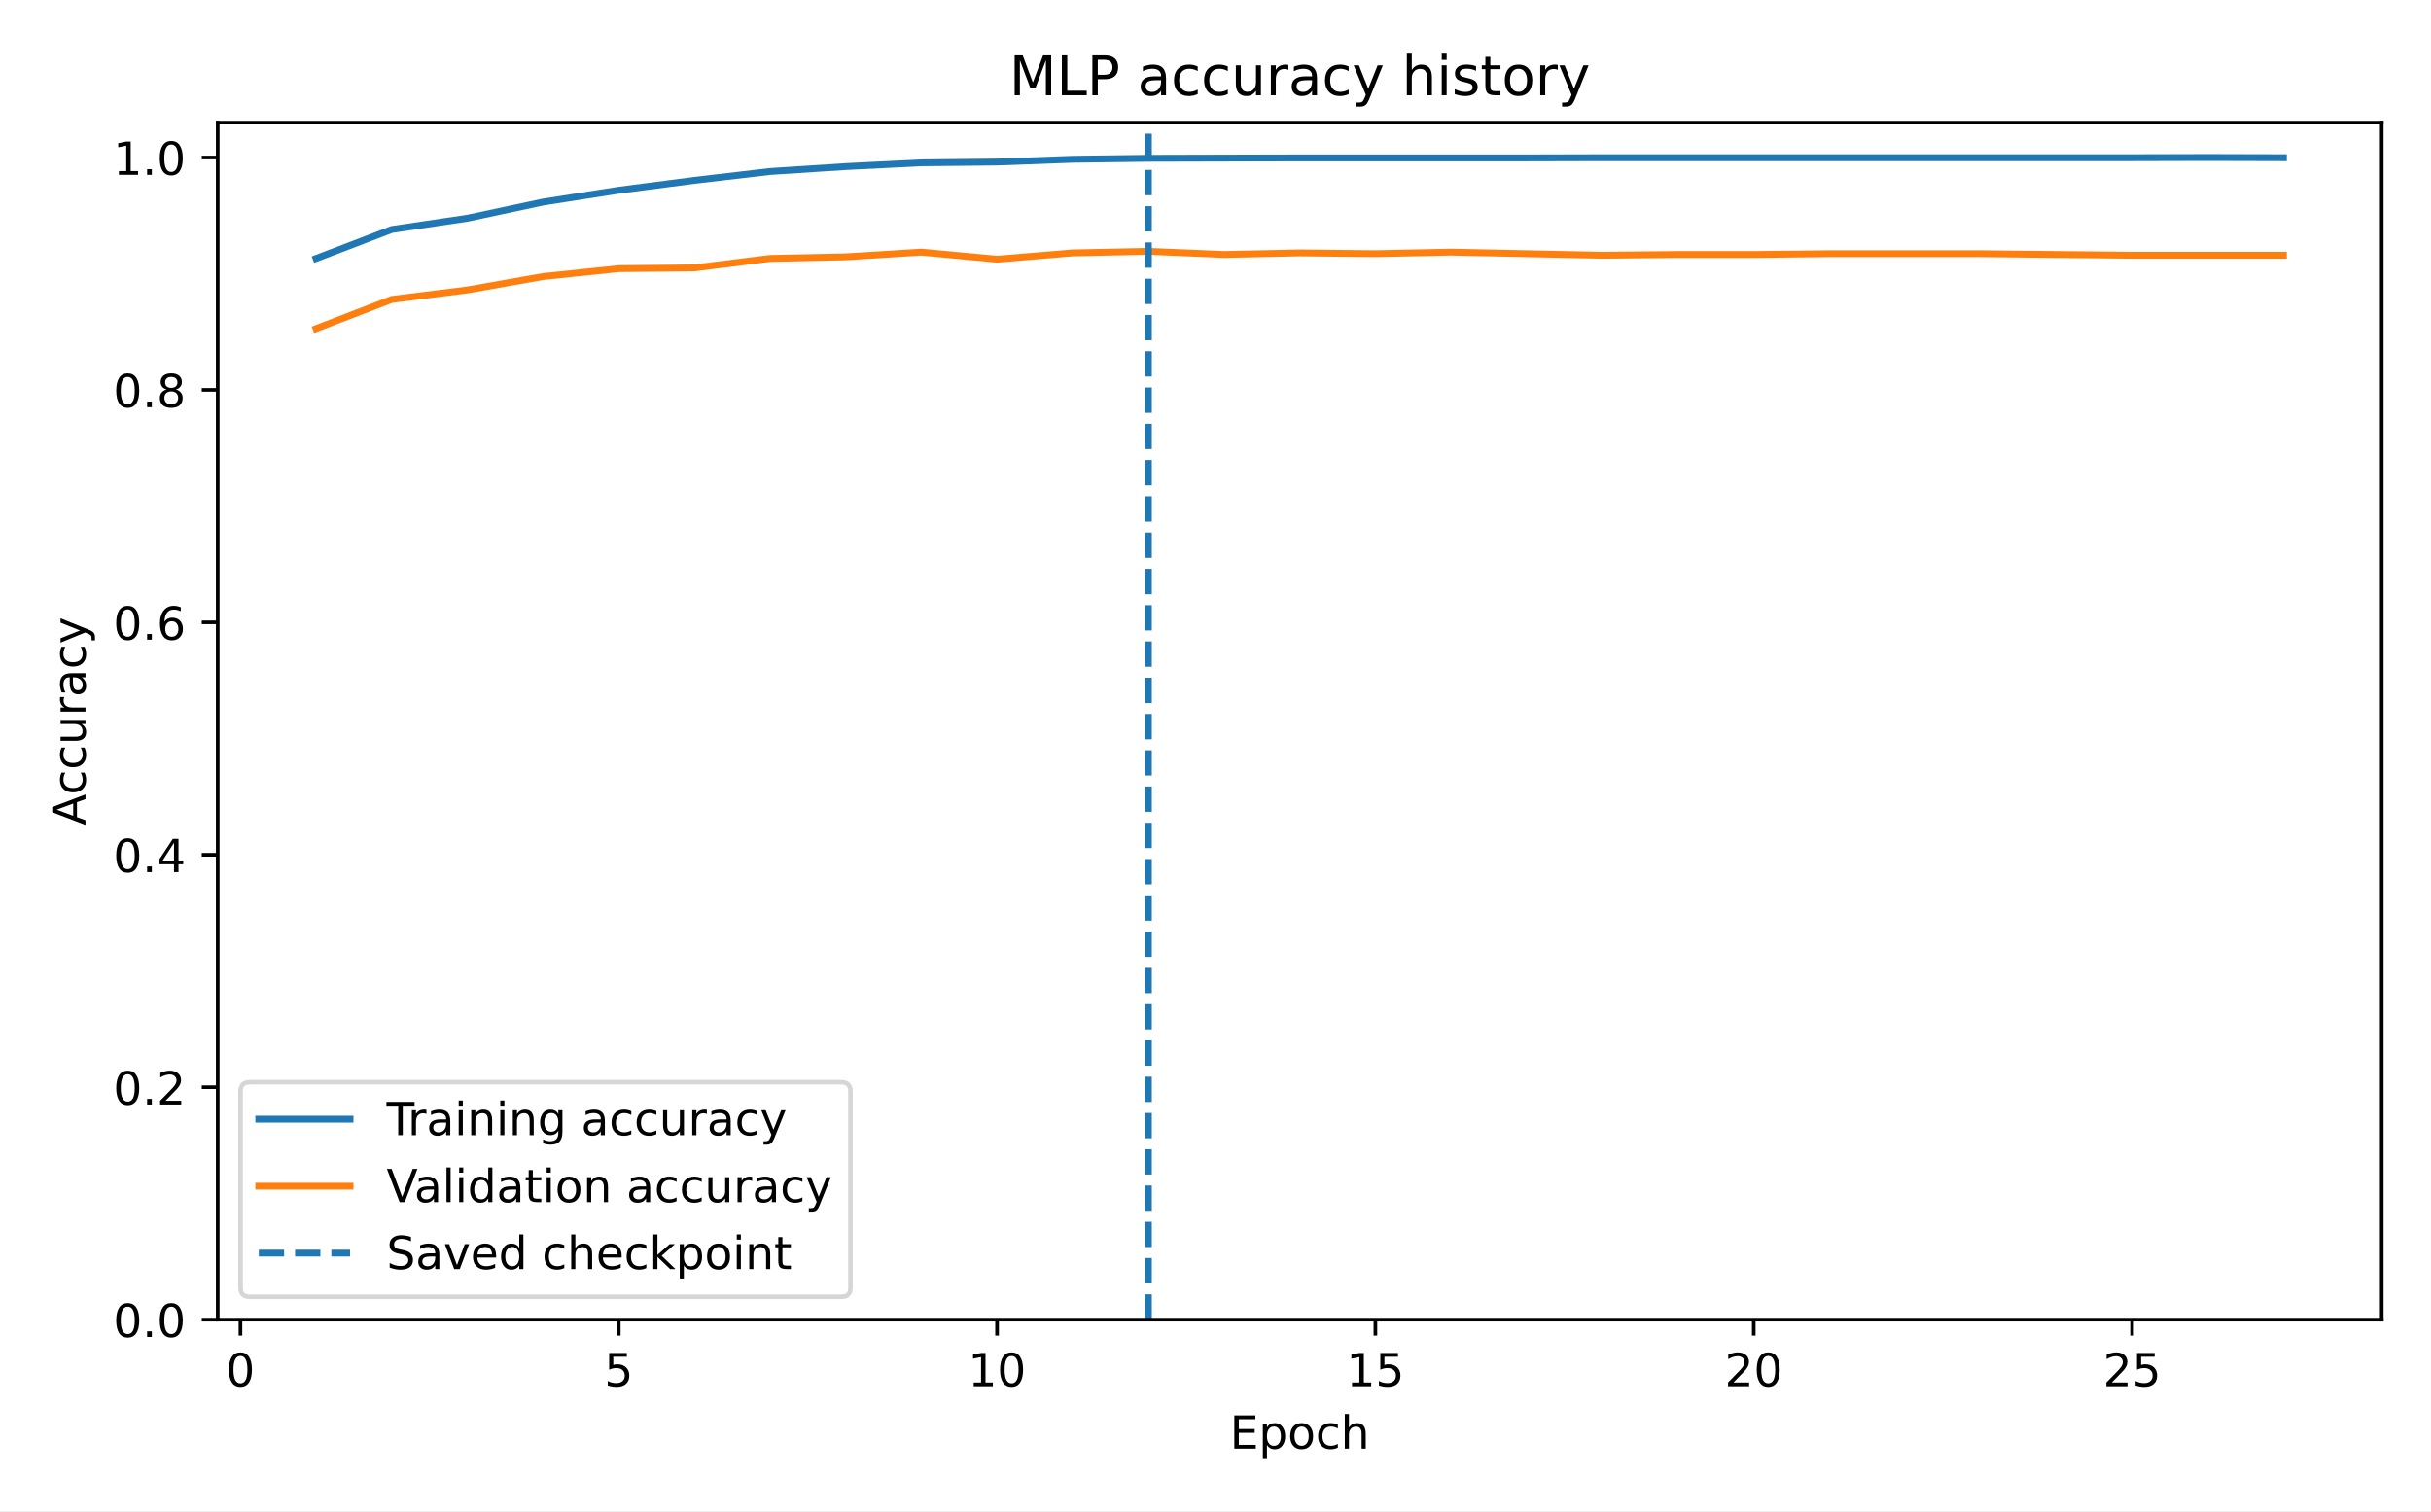
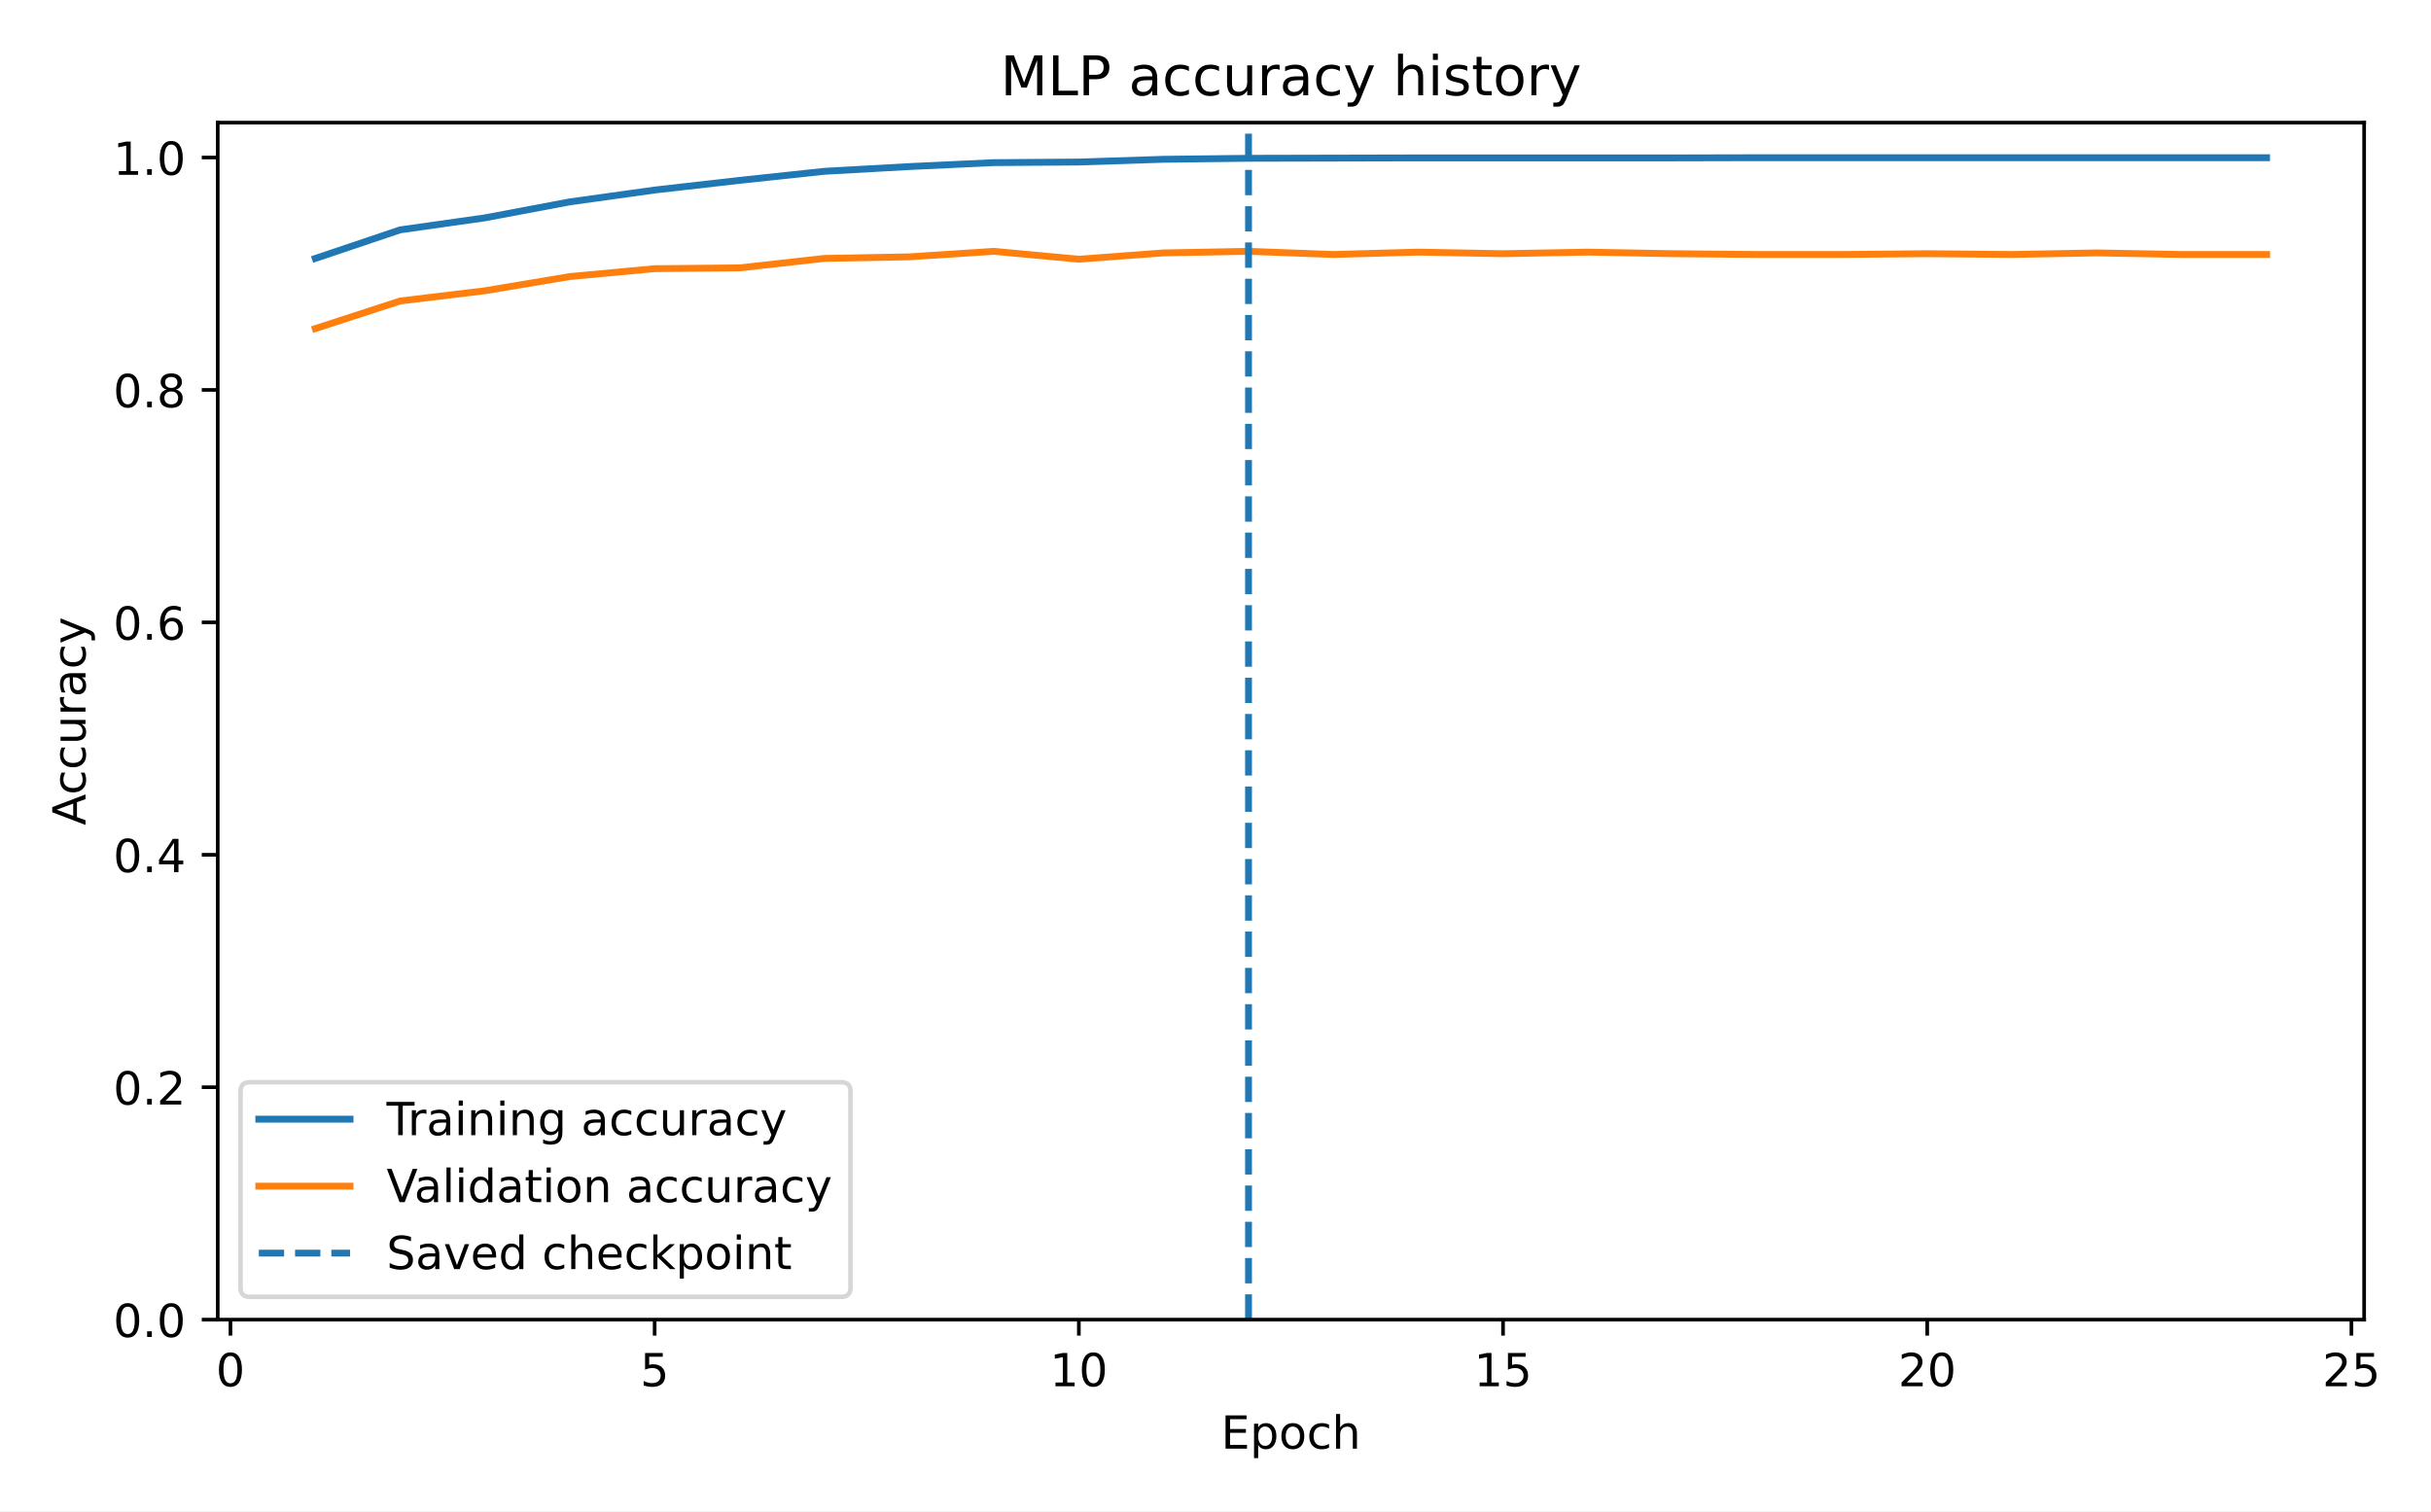
<svg xmlns="http://www.w3.org/2000/svg" xmlns:xlink="http://www.w3.org/1999/xlink" width="532.8pt" height="331.2pt" viewBox="0 0 532.8 331.2" version="1.1">
  <defs>
    <style type="text/css">*{stroke-linejoin: round; stroke-linecap: butt}</style>
  </defs>
  <g id="figure_1">
    <g id="patch_1">
      <path d="M 0 331.2  L 532.8 331.2  L 532.8 0  L 0 0  z " style="fill: #ffffff" />
    </g>
    <g id="axes_1">
      <g id="patch_2">
-         <path d="M 47.72 289.24  L 522 289.24  L 522 26.88  L 47.72 26.88  z " style="fill: #ffffff" />
+         <path d="M 47.72 289.24  L 518.148 289.24  L 518.148 26.88  L 47.72 26.88  z " style="fill: #ffffff" />
      </g>
      <g id="matplotlib.axis_1">
        <g id="xtick_1">
          <g id="line2d_1">
            <defs>
-               <path id="m06613308a3" d="M 0 0  L 0 3.5  " style="stroke: #000000; stroke-width: 0.8" />
-             </defs>
-             <g>
-               <use xlink:href="#m06613308a3" x="52.695" y="289.24" style="stroke: #000000; stroke-width: 0.8" />
+               <path id="m4c02706402" d="M 0 0  L 0 3.5  " style="stroke: #000000; stroke-width: 0.8" />
+             </defs>
+             <g>
+               <use xlink:href="#m4c02706402" x="50.509" y="289.24" style="stroke: #000000; stroke-width: 0.8" />
            </g>
          </g>
          <g id="text_1">
-             <g transform="translate(49.51371 303.8384) scale(0.1 -0.1)">
+             <g transform="translate(47.32785 303.8384) scale(0.1 -0.1)">
              <defs>
                <path id="DejaVuSans-30" d="M 2034 4250  Q 1547 4250 1301 3770  Q 1056 3291 1056 2328  Q 1056 1369 1301 889  Q 1547 409 2034 409  Q 2525 409 2770 889  Q 3016 1369 3016 2328  Q 3016 3291 2770 3770  Q 2525 4250 2034 4250  z M 2034 4750  Q 2819 4750 3233 4129  Q 3647 3509 3647 2328  Q 3647 1150 3233 529  Q 2819 -91 2034 -91  Q 1250 -91 836 529  Q 422 1150 422 2328  Q 422 3509 836 4129  Q 1250 4750 2034 4750  z " transform="scale(0.015625)" />
              </defs>
              <use xlink:href="#DejaVuSans-30" />
            </g>
          </g>
        </g>
        <g id="xtick_2">
          <g id="line2d_2">
            <g>
-               <use xlink:href="#m06613308a3" x="135.611" y="289.24" style="stroke: #000000; stroke-width: 0.8" />
+               <use xlink:href="#m4c02706402" x="143.479" y="289.24" style="stroke: #000000; stroke-width: 0.8" />
            </g>
          </g>
          <g id="text_2">
-             <g transform="translate(132.4298 303.8384) scale(0.1 -0.1)">
+             <g transform="translate(140.2978 303.8384) scale(0.1 -0.1)">
              <defs>
                <path id="DejaVuSans-35" d="M 691 4666  L 3169 4666  L 3169 4134  L 1269 4134  L 1269 2991  Q 1406 3038 1543 3061  Q 1681 3084 1819 3084  Q 2600 3084 3056 2656  Q 3513 2228 3513 1497  Q 3513 744 3044 326  Q 2575 -91 1722 -91  Q 1428 -91 1123 -41  Q 819 9 494 109  L 494 744  Q 775 591 1075 516  Q 1375 441 1709 441  Q 2250 441 2565 725  Q 2881 1009 2881 1497  Q 2881 1984 2565 2268  Q 2250 2553 1709 2553  Q 1456 2553 1204 2497  Q 953 2441 691 2322  L 691 4666  z " transform="scale(0.015625)" />
              </defs>
              <use xlink:href="#DejaVuSans-35" />
            </g>
          </g>
        </g>
        <g id="xtick_3">
          <g id="line2d_3">
            <g>
-               <use xlink:href="#m06613308a3" x="218.527" y="289.24" style="stroke: #000000; stroke-width: 0.8" />
+               <use xlink:href="#m4c02706402" x="236.449" y="289.24" style="stroke: #000000; stroke-width: 0.8" />
            </g>
          </g>
          <g id="text_3">
-             <g transform="translate(212.1646 303.8384) scale(0.1 -0.1)">
+             <g transform="translate(230.0866 303.8384) scale(0.1 -0.1)">
              <defs>
                <path id="DejaVuSans-31" d="M 794 531  L 1825 531  L 1825 4091  L 703 3866  L 703 4441  L 1819 4666  L 2450 4666  L 2450 531  L 3481 531  L 3481 0  L 794 0  L 794 531  z " transform="scale(0.015625)" />
              </defs>
              <use xlink:href="#DejaVuSans-31" />
              <use xlink:href="#DejaVuSans-30" transform="translate(63.62305 0)" />
            </g>
          </g>
        </g>
        <g id="xtick_4">
          <g id="line2d_4">
            <g>
-               <use xlink:href="#m06613308a3" x="301.443" y="289.24" style="stroke: #000000; stroke-width: 0.8" />
+               <use xlink:href="#m4c02706402" x="329.419" y="289.24" style="stroke: #000000; stroke-width: 0.8" />
            </g>
          </g>
          <g id="text_4">
-             <g transform="translate(295.0807 303.8384) scale(0.1 -0.1)">
+             <g transform="translate(323.0566 303.8384) scale(0.1 -0.1)">
              <use xlink:href="#DejaVuSans-31" />
              <use xlink:href="#DejaVuSans-35" transform="translate(63.62305 0)" />
            </g>
          </g>
        </g>
        <g id="xtick_5">
          <g id="line2d_5">
            <g>
-               <use xlink:href="#m06613308a3" x="384.359" y="289.24" style="stroke: #000000; stroke-width: 0.8" />
+               <use xlink:href="#m4c02706402" x="422.389" y="289.24" style="stroke: #000000; stroke-width: 0.8" />
            </g>
          </g>
          <g id="text_5">
-             <g transform="translate(377.9968 303.8384) scale(0.1 -0.1)">
+             <g transform="translate(416.0266 303.8384) scale(0.1 -0.1)">
              <defs>
                <path id="DejaVuSans-32" d="M 1228 531  L 3431 531  L 3431 0  L 469 0  L 469 531  Q 828 903 1448 1529  Q 2069 2156 2228 2338  Q 2531 2678 2651 2914  Q 2772 3150 2772 3378  Q 2772 3750 2511 3984  Q 2250 4219 1831 4219  Q 1534 4219 1204 4116  Q 875 4013 500 3803  L 500 4441  Q 881 4594 1212 4672  Q 1544 4750 1819 4750  Q 2544 4750 2975 4387  Q 3406 4025 3406 3419  Q 3406 3131 3298 2873  Q 3191 2616 2906 2266  Q 2828 2175 2409 1742  Q 1991 1309 1228 531  z " transform="scale(0.015625)" />
              </defs>
              <use xlink:href="#DejaVuSans-32" />
              <use xlink:href="#DejaVuSans-30" transform="translate(63.62305 0)" />
            </g>
          </g>
        </g>
        <g id="xtick_6">
          <g id="line2d_6">
            <g>
-               <use xlink:href="#m06613308a3" x="467.275" y="289.24" style="stroke: #000000; stroke-width: 0.8" />
+               <use xlink:href="#m4c02706402" x="515.359" y="289.24" style="stroke: #000000; stroke-width: 0.8" />
            </g>
          </g>
          <g id="text_6">
-             <g transform="translate(460.9129 303.8384) scale(0.1 -0.1)">
+             <g transform="translate(508.9965 303.8384) scale(0.1 -0.1)">
              <use xlink:href="#DejaVuSans-32" />
              <use xlink:href="#DejaVuSans-35" transform="translate(63.62305 0)" />
            </g>
          </g>
        </g>
        <g id="text_7">
-           <g transform="translate(269.5491 317.5166) scale(0.1 -0.1)">
+           <g transform="translate(267.6231 317.5166) scale(0.1 -0.1)">
            <defs>
              <path id="DejaVuSans-45" d="M 628 4666  L 3578 4666  L 3578 4134  L 1259 4134  L 1259 2753  L 3481 2753  L 3481 2222  L 1259 2222  L 1259 531  L 3634 531  L 3634 0  L 628 0  L 628 4666  z " transform="scale(0.015625)" />
              <path id="DejaVuSans-70" d="M 1159 525  L 1159 -1331  L 581 -1331  L 581 3500  L 1159 3500  L 1159 2969  Q 1341 3281 1617 3432  Q 1894 3584 2278 3584  Q 2916 3584 3314 3078  Q 3713 2572 3713 1747  Q 3713 922 3314 415  Q 2916 -91 2278 -91  Q 1894 -91 1617 61  Q 1341 213 1159 525  z M 3116 1747  Q 3116 2381 2855 2742  Q 2594 3103 2138 3103  Q 1681 3103 1420 2742  Q 1159 2381 1159 1747  Q 1159 1113 1420 752  Q 1681 391 2138 391  Q 2594 391 2855 752  Q 3116 1113 3116 1747  z " transform="scale(0.015625)" />
              <path id="DejaVuSans-6f" d="M 1959 3097  Q 1497 3097 1228 2736  Q 959 2375 959 1747  Q 959 1119 1226 758  Q 1494 397 1959 397  Q 2419 397 2687 759  Q 2956 1122 2956 1747  Q 2956 2369 2687 2733  Q 2419 3097 1959 3097  z M 1959 3584  Q 2709 3584 3137 3096  Q 3566 2609 3566 1747  Q 3566 888 3137 398  Q 2709 -91 1959 -91  Q 1206 -91 779 398  Q 353 888 353 1747  Q 353 2609 779 3096  Q 1206 3584 1959 3584  z " transform="scale(0.015625)" />
              <path id="DejaVuSans-63" d="M 3122 3366  L 3122 2828  Q 2878 2963 2633 3030  Q 2388 3097 2138 3097  Q 1578 3097 1268 2742  Q 959 2388 959 1747  Q 959 1106 1268 751  Q 1578 397 2138 397  Q 2388 397 2633 464  Q 2878 531 3122 666  L 3122 134  Q 2881 22 2623 -34  Q 2366 -91 2075 -91  Q 1284 -91 818 406  Q 353 903 353 1747  Q 353 2603 823 3093  Q 1294 3584 2113 3584  Q 2378 3584 2631 3529  Q 2884 3475 3122 3366  z " transform="scale(0.015625)" />
              <path id="DejaVuSans-68" d="M 3513 2113  L 3513 0  L 2938 0  L 2938 2094  Q 2938 2591 2744 2837  Q 2550 3084 2163 3084  Q 1697 3084 1428 2787  Q 1159 2491 1159 1978  L 1159 0  L 581 0  L 581 4863  L 1159 4863  L 1159 2956  Q 1366 3272 1645 3428  Q 1925 3584 2291 3584  Q 2894 3584 3203 3211  Q 3513 2838 3513 2113  z " transform="scale(0.015625)" />
            </defs>
            <use xlink:href="#DejaVuSans-45" />
            <use xlink:href="#DejaVuSans-70" transform="translate(63.18359 0)" />
            <use xlink:href="#DejaVuSans-6f" transform="translate(126.6602 0)" />
            <use xlink:href="#DejaVuSans-63" transform="translate(187.8418 0)" />
            <use xlink:href="#DejaVuSans-68" transform="translate(242.8223 0)" />
          </g>
        </g>
      </g>
      <g id="matplotlib.axis_2">
        <g id="ytick_1">
          <g id="line2d_7">
            <defs>
-               <path id="m815b1d840f" d="M 0 0  L -3.5 0  " style="stroke: #000000; stroke-width: 0.8" />
-             </defs>
-             <g>
-               <use xlink:href="#m815b1d840f" x="47.72" y="289.24" style="stroke: #000000; stroke-width: 0.8" />
+               <path id="m595e52f62a" d="M 0 0  L -3.5 0  " style="stroke: #000000; stroke-width: 0.8" />
+             </defs>
+             <g>
+               <use xlink:href="#m595e52f62a" x="47.72" y="289.24" style="stroke: #000000; stroke-width: 0.8" />
            </g>
          </g>
          <g id="text_8">
            <g transform="translate(24.81687 293.0392) scale(0.1 -0.1)">
              <defs>
                <path id="DejaVuSans-2e" d="M 684 794  L 1344 794  L 1344 0  L 684 0  L 684 794  z " transform="scale(0.015625)" />
              </defs>
              <use xlink:href="#DejaVuSans-30" />
              <use xlink:href="#DejaVuSans-2e" transform="translate(63.62305 0)" />
              <use xlink:href="#DejaVuSans-30" transform="translate(95.41016 0)" />
            </g>
          </g>
        </g>
        <g id="ytick_2">
          <g id="line2d_8">
            <g>
-               <use xlink:href="#m815b1d840f" x="47.72" y="238.296" style="stroke: #000000; stroke-width: 0.8" />
+               <use xlink:href="#m595e52f62a" x="47.72" y="238.296" style="stroke: #000000; stroke-width: 0.8" />
            </g>
          </g>
          <g id="text_9">
            <g transform="translate(24.81687 242.0955) scale(0.1 -0.1)">
              <use xlink:href="#DejaVuSans-30" />
              <use xlink:href="#DejaVuSans-2e" transform="translate(63.62305 0)" />
              <use xlink:href="#DejaVuSans-32" transform="translate(95.41016 0)" />
            </g>
          </g>
        </g>
        <g id="ytick_3">
          <g id="line2d_9">
            <g>
-               <use xlink:href="#m815b1d840f" x="47.72" y="187.353" style="stroke: #000000; stroke-width: 0.8" />
+               <use xlink:href="#m595e52f62a" x="47.72" y="187.353" style="stroke: #000000; stroke-width: 0.8" />
            </g>
          </g>
          <g id="text_10">
            <g transform="translate(24.81687 191.1518) scale(0.1 -0.1)">
              <defs>
                <path id="DejaVuSans-34" d="M 2419 4116  L 825 1625  L 2419 1625  L 2419 4116  z M 2253 4666  L 3047 4666  L 3047 1625  L 3713 1625  L 3713 1100  L 3047 1100  L 3047 0  L 2419 0  L 2419 1100  L 313 1100  L 313 1709  L 2253 4666  z " transform="scale(0.015625)" />
              </defs>
              <use xlink:href="#DejaVuSans-30" />
              <use xlink:href="#DejaVuSans-2e" transform="translate(63.62305 0)" />
              <use xlink:href="#DejaVuSans-34" transform="translate(95.41016 0)" />
            </g>
          </g>
        </g>
        <g id="ytick_4">
          <g id="line2d_10">
            <g>
-               <use xlink:href="#m815b1d840f" x="47.72" y="136.409" style="stroke: #000000; stroke-width: 0.8" />
+               <use xlink:href="#m595e52f62a" x="47.72" y="136.409" style="stroke: #000000; stroke-width: 0.8" />
            </g>
          </g>
          <g id="text_11">
            <g transform="translate(24.81687 140.2082) scale(0.1 -0.1)">
              <defs>
                <path id="DejaVuSans-36" d="M 2113 2584  Q 1688 2584 1439 2293  Q 1191 2003 1191 1497  Q 1191 994 1439 701  Q 1688 409 2113 409  Q 2538 409 2786 701  Q 3034 994 3034 1497  Q 3034 2003 2786 2293  Q 2538 2584 2113 2584  z M 3366 4563  L 3366 3988  Q 3128 4100 2886 4159  Q 2644 4219 2406 4219  Q 1781 4219 1451 3797  Q 1122 3375 1075 2522  Q 1259 2794 1537 2939  Q 1816 3084 2150 3084  Q 2853 3084 3261 2657  Q 3669 2231 3669 1497  Q 3669 778 3244 343  Q 2819 -91 2113 -91  Q 1303 -91 875 529  Q 447 1150 447 2328  Q 447 3434 972 4092  Q 1497 4750 2381 4750  Q 2619 4750 2861 4703  Q 3103 4656 3366 4563  z " transform="scale(0.015625)" />
              </defs>
              <use xlink:href="#DejaVuSans-30" />
              <use xlink:href="#DejaVuSans-2e" transform="translate(63.62305 0)" />
              <use xlink:href="#DejaVuSans-36" transform="translate(95.41016 0)" />
            </g>
          </g>
        </g>
        <g id="ytick_5">
          <g id="line2d_11">
            <g>
-               <use xlink:href="#m815b1d840f" x="47.72" y="85.465" style="stroke: #000000; stroke-width: 0.8" />
+               <use xlink:href="#m595e52f62a" x="47.72" y="85.465" style="stroke: #000000; stroke-width: 0.8" />
            </g>
          </g>
          <g id="text_12">
            <g transform="translate(24.81687 89.26446) scale(0.1 -0.1)">
              <defs>
                <path id="DejaVuSans-38" d="M 2034 2216  Q 1584 2216 1326 1975  Q 1069 1734 1069 1313  Q 1069 891 1326 650  Q 1584 409 2034 409  Q 2484 409 2743 651  Q 3003 894 3003 1313  Q 3003 1734 2745 1975  Q 2488 2216 2034 2216  z M 1403 2484  Q 997 2584 770 2862  Q 544 3141 544 3541  Q 544 4100 942 4425  Q 1341 4750 2034 4750  Q 2731 4750 3128 4425  Q 3525 4100 3525 3541  Q 3525 3141 3298 2862  Q 3072 2584 2669 2484  Q 3125 2378 3379 2068  Q 3634 1759 3634 1313  Q 3634 634 3220 271  Q 2806 -91 2034 -91  Q 1263 -91 848 271  Q 434 634 434 1313  Q 434 1759 690 2068  Q 947 2378 1403 2484  z M 1172 3481  Q 1172 3119 1398 2916  Q 1625 2713 2034 2713  Q 2441 2713 2670 2916  Q 2900 3119 2900 3481  Q 2900 3844 2670 4047  Q 2441 4250 2034 4250  Q 1625 4250 1398 4047  Q 1172 3844 1172 3481  z " transform="scale(0.015625)" />
              </defs>
              <use xlink:href="#DejaVuSans-30" />
              <use xlink:href="#DejaVuSans-2e" transform="translate(63.62305 0)" />
              <use xlink:href="#DejaVuSans-38" transform="translate(95.41016 0)" />
            </g>
          </g>
        </g>
        <g id="ytick_6">
          <g id="line2d_12">
            <g>
-               <use xlink:href="#m815b1d840f" x="47.72" y="34.522" style="stroke: #000000; stroke-width: 0.8" />
+               <use xlink:href="#m595e52f62a" x="47.72" y="34.522" style="stroke: #000000; stroke-width: 0.8" />
            </g>
          </g>
          <g id="text_13">
            <g transform="translate(24.81687 38.32077) scale(0.1 -0.1)">
              <use xlink:href="#DejaVuSans-31" />
              <use xlink:href="#DejaVuSans-2e" transform="translate(63.62305 0)" />
              <use xlink:href="#DejaVuSans-30" transform="translate(95.41016 0)" />
            </g>
          </g>
        </g>
        <g id="text_14">
          <g transform="translate(18.73719 180.8881) rotate(-90) scale(0.1 -0.1)">
            <defs>
              <path id="DejaVuSans-41" d="M 2188 4044  L 1331 1722  L 3047 1722  L 2188 4044  z M 1831 4666  L 2547 4666  L 4325 0  L 3669 0  L 3244 1197  L 1141 1197  L 716 0  L 50 0  L 1831 4666  z " transform="scale(0.015625)" />
              <path id="DejaVuSans-75" d="M 544 1381  L 544 3500  L 1119 3500  L 1119 1403  Q 1119 906 1312 657  Q 1506 409 1894 409  Q 2359 409 2629 706  Q 2900 1003 2900 1516  L 2900 3500  L 3475 3500  L 3475 0  L 2900 0  L 2900 538  Q 2691 219 2414 64  Q 2138 -91 1772 -91  Q 1169 -91 856 284  Q 544 659 544 1381  z M 1991 3584  L 1991 3584  z " transform="scale(0.015625)" />
              <path id="DejaVuSans-72" d="M 2631 2963  Q 2534 3019 2420 3045  Q 2306 3072 2169 3072  Q 1681 3072 1420 2755  Q 1159 2438 1159 1844  L 1159 0  L 581 0  L 581 3500  L 1159 3500  L 1159 2956  Q 1341 3275 1631 3429  Q 1922 3584 2338 3584  Q 2397 3584 2469 3576  Q 2541 3569 2628 3553  L 2631 2963  z " transform="scale(0.015625)" />
              <path id="DejaVuSans-61" d="M 2194 1759  Q 1497 1759 1228 1600  Q 959 1441 959 1056  Q 959 750 1161 570  Q 1363 391 1709 391  Q 2188 391 2477 730  Q 2766 1069 2766 1631  L 2766 1759  L 2194 1759  z M 3341 1997  L 3341 0  L 2766 0  L 2766 531  Q 2569 213 2275 61  Q 1981 -91 1556 -91  Q 1019 -91 701 211  Q 384 513 384 1019  Q 384 1609 779 1909  Q 1175 2209 1959 2209  L 2766 2209  L 2766 2266  Q 2766 2663 2505 2880  Q 2244 3097 1772 3097  Q 1472 3097 1187 3025  Q 903 2953 641 2809  L 641 3341  Q 956 3463 1253 3523  Q 1550 3584 1831 3584  Q 2591 3584 2966 3190  Q 3341 2797 3341 1997  z " transform="scale(0.015625)" />
              <path id="DejaVuSans-79" d="M 2059 -325  Q 1816 -950 1584 -1140  Q 1353 -1331 966 -1331  L 506 -1331  L 506 -850  L 844 -850  Q 1081 -850 1212 -737  Q 1344 -625 1503 -206  L 1606 56  L 191 3500  L 800 3500  L 1894 763  L 2988 3500  L 3597 3500  L 2059 -325  z " transform="scale(0.015625)" />
            </defs>
            <use xlink:href="#DejaVuSans-41" />
            <use xlink:href="#DejaVuSans-63" transform="translate(66.6582 0)" />
            <use xlink:href="#DejaVuSans-63" transform="translate(121.6387 0)" />
            <use xlink:href="#DejaVuSans-75" transform="translate(176.6191 0)" />
            <use xlink:href="#DejaVuSans-72" transform="translate(239.998 0)" />
            <use xlink:href="#DejaVuSans-61" transform="translate(281.1113 0)" />
            <use xlink:href="#DejaVuSans-63" transform="translate(342.3906 0)" />
            <use xlink:href="#DejaVuSans-79" transform="translate(397.3711 0)" />
          </g>
        </g>
      </g>
      <g id="line2d_13">
-         <path d="M 69.278 56.648  L 85.861 50.296  L 102.445 47.832  L 119.028 44.288  L 135.611 41.696  L 152.194 39.535  L 168.777 37.59  L 185.361 36.51  L 201.944 35.688  L 218.527 35.516  L 235.11 34.911  L 251.694 34.694  L 268.277 34.651  L 284.86 34.608  L 301.443 34.608  L 318.026 34.608  L 334.61 34.608  L 351.193 34.565  L 367.776 34.565  L 384.359 34.565  L 400.943 34.565  L 417.526 34.565  L 434.109 34.565  L 450.692 34.565  L 467.275 34.565  L 483.859 34.522  L 500.442 34.565  " clip-path="url(#p202b1e52f2)" style="fill: none; stroke: #1f77b4; stroke-width: 1.5; stroke-linecap: square" />
+         <path d="M 69.103 56.648  L 87.697 50.382  L 106.291 47.746  L 124.885 44.245  L 143.479 41.652  L 162.073 39.535  L 180.667 37.547  L 199.261 36.51  L 217.855 35.645  L 236.449 35.516  L 255.043 34.911  L 273.637 34.694  L 292.231 34.651  L 310.825 34.608  L 329.419 34.608  L 348.013 34.608  L 366.607 34.608  L 385.201 34.565  L 403.795 34.565  L 422.389 34.565  L 440.983 34.565  L 459.577 34.565  L 478.171 34.565  L 496.765 34.565  " clip-path="url(#pe2b0d217a4)" style="fill: none; stroke: #1f77b4; stroke-width: 1.5; stroke-linecap: square" />
      </g>
      <g id="line2d_14">
-         <path d="M 69.278 72.021  L 85.861 65.627  L 102.445 63.553  L 119.028 60.616  L 135.611 58.887  L 152.194 58.715  L 168.777 56.641  L 185.361 56.295  L 201.944 55.258  L 218.527 56.814  L 235.11 55.431  L 251.694 55.086  L 268.277 55.777  L 284.86 55.431  L 301.443 55.604  L 318.026 55.258  L 334.61 55.604  L 351.193 55.95  L 367.776 55.777  L 384.359 55.777  L 400.943 55.604  L 417.526 55.604  L 434.109 55.604  L 450.692 55.777  L 467.275 55.95  L 483.859 55.95  L 500.442 55.95  " clip-path="url(#p202b1e52f2)" style="fill: none; stroke: #ff7f0e; stroke-width: 1.5; stroke-linecap: square" />
+         <path d="M 69.103 72.021  L 87.697 65.973  L 106.291 63.726  L 124.885 60.616  L 143.479 58.887  L 162.073 58.715  L 180.667 56.641  L 199.261 56.295  L 217.855 55.086  L 236.449 56.814  L 255.043 55.431  L 273.637 55.086  L 292.231 55.777  L 310.825 55.258  L 329.419 55.604  L 348.013 55.258  L 366.607 55.604  L 385.201 55.777  L 403.795 55.777  L 422.389 55.604  L 440.983 55.777  L 459.577 55.431  L 478.171 55.777  L 496.765 55.777  " clip-path="url(#pe2b0d217a4)" style="fill: none; stroke: #ff7f0e; stroke-width: 1.5; stroke-linecap: square" />
      </g>
      <g id="line2d_15">
-         <path d="M 251.694 289.24  L 251.694 26.88  " clip-path="url(#p202b1e52f2)" style="fill: none; stroke-dasharray: 5.55,2.4; stroke-dashoffset: 0; stroke: #1f77b4; stroke-width: 1.5" />
+         <path d="M 273.637 289.24  L 273.637 26.88  " clip-path="url(#pe2b0d217a4)" style="fill: none; stroke-dasharray: 5.55,2.4; stroke-dashoffset: 0; stroke: #1f77b4; stroke-width: 1.5" />
      </g>
      <g id="patch_3">
        <path d="M 47.72 289.24  L 47.72 26.88  " style="fill: none; stroke: #000000; stroke-width: 0.8; stroke-linejoin: miter; stroke-linecap: square" />
      </g>
      <g id="patch_4">
-         <path d="M 522 289.24  L 522 26.88  " style="fill: none; stroke: #000000; stroke-width: 0.8; stroke-linejoin: miter; stroke-linecap: square" />
+         <path d="M 518.148 289.24  L 518.148 26.88  " style="fill: none; stroke: #000000; stroke-width: 0.8; stroke-linejoin: miter; stroke-linecap: square" />
      </g>
      <g id="patch_5">
-         <path d="M 47.72 289.24  L 522 289.24  " style="fill: none; stroke: #000000; stroke-width: 0.8; stroke-linejoin: miter; stroke-linecap: square" />
+         <path d="M 47.72 289.24  L 518.148 289.24  " style="fill: none; stroke: #000000; stroke-width: 0.8; stroke-linejoin: miter; stroke-linecap: square" />
      </g>
      <g id="patch_6">
-         <path d="M 47.72 26.88  L 522 26.88  " style="fill: none; stroke: #000000; stroke-width: 0.8; stroke-linejoin: miter; stroke-linecap: square" />
+         <path d="M 47.72 26.88  L 518.148 26.88  " style="fill: none; stroke: #000000; stroke-width: 0.8; stroke-linejoin: miter; stroke-linecap: square" />
      </g>
      <g id="text_15">
-         <g transform="translate(221.2009 20.88) scale(0.12 -0.12)">
+         <g transform="translate(219.275 20.88) scale(0.12 -0.12)">
          <defs>
            <path id="DejaVuSans-4d" d="M 628 4666  L 1569 4666  L 2759 1491  L 3956 4666  L 4897 4666  L 4897 0  L 4281 0  L 4281 4097  L 3078 897  L 2444 897  L 1241 4097  L 1241 0  L 628 0  L 628 4666  z " transform="scale(0.015625)" />
            <path id="DejaVuSans-4c" d="M 628 4666  L 1259 4666  L 1259 531  L 3531 531  L 3531 0  L 628 0  L 628 4666  z " transform="scale(0.015625)" />
            <path id="DejaVuSans-50" d="M 1259 4147  L 1259 2394  L 2053 2394  Q 2494 2394 2734 2622  Q 2975 2850 2975 3272  Q 2975 3691 2734 3919  Q 2494 4147 2053 4147  L 1259 4147  z M 628 4666  L 2053 4666  Q 2838 4666 3239 4311  Q 3641 3956 3641 3272  Q 3641 2581 3239 2228  Q 2838 1875 2053 1875  L 1259 1875  L 1259 0  L 628 0  L 628 4666  z " transform="scale(0.015625)" />
            <path id="DejaVuSans-20" transform="scale(0.015625)" />
            <path id="DejaVuSans-69" d="M 603 3500  L 1178 3500  L 1178 0  L 603 0  L 603 3500  z M 603 4863  L 1178 4863  L 1178 4134  L 603 4134  L 603 4863  z " transform="scale(0.015625)" />
            <path id="DejaVuSans-73" d="M 2834 3397  L 2834 2853  Q 2591 2978 2328 3040  Q 2066 3103 1784 3103  Q 1356 3103 1142 2972  Q 928 2841 928 2578  Q 928 2378 1081 2264  Q 1234 2150 1697 2047  L 1894 2003  Q 2506 1872 2764 1633  Q 3022 1394 3022 966  Q 3022 478 2636 193  Q 2250 -91 1575 -91  Q 1294 -91 989 -36  Q 684 19 347 128  L 347 722  Q 666 556 975 473  Q 1284 391 1588 391  Q 1994 391 2212 530  Q 2431 669 2431 922  Q 2431 1156 2273 1281  Q 2116 1406 1581 1522  L 1381 1569  Q 847 1681 609 1914  Q 372 2147 372 2553  Q 372 3047 722 3315  Q 1072 3584 1716 3584  Q 2034 3584 2315 3537  Q 2597 3491 2834 3397  z " transform="scale(0.015625)" />
            <path id="DejaVuSans-74" d="M 1172 4494  L 1172 3500  L 2356 3500  L 2356 3053  L 1172 3053  L 1172 1153  Q 1172 725 1289 603  Q 1406 481 1766 481  L 2356 481  L 2356 0  L 1766 0  Q 1100 0 847 248  Q 594 497 594 1153  L 594 3053  L 172 3053  L 172 3500  L 594 3500  L 594 4494  L 1172 4494  z " transform="scale(0.015625)" />
          </defs>
          <use xlink:href="#DejaVuSans-4d" />
          <use xlink:href="#DejaVuSans-4c" transform="translate(86.2793 0)" />
          <use xlink:href="#DejaVuSans-50" transform="translate(141.9922 0)" />
          <use xlink:href="#DejaVuSans-20" transform="translate(202.2949 0)" />
          <use xlink:href="#DejaVuSans-61" transform="translate(234.082 0)" />
          <use xlink:href="#DejaVuSans-63" transform="translate(295.3613 0)" />
          <use xlink:href="#DejaVuSans-63" transform="translate(350.3418 0)" />
          <use xlink:href="#DejaVuSans-75" transform="translate(405.3223 0)" />
          <use xlink:href="#DejaVuSans-72" transform="translate(468.7012 0)" />
          <use xlink:href="#DejaVuSans-61" transform="translate(509.8145 0)" />
          <use xlink:href="#DejaVuSans-63" transform="translate(571.0938 0)" />
          <use xlink:href="#DejaVuSans-79" transform="translate(626.0742 0)" />
          <use xlink:href="#DejaVuSans-20" transform="translate(685.2539 0)" />
          <use xlink:href="#DejaVuSans-68" transform="translate(717.041 0)" />
          <use xlink:href="#DejaVuSans-69" transform="translate(780.4199 0)" />
          <use xlink:href="#DejaVuSans-73" transform="translate(808.2031 0)" />
          <use xlink:href="#DejaVuSans-74" transform="translate(860.3027 0)" />
          <use xlink:href="#DejaVuSans-6f" transform="translate(899.5117 0)" />
          <use xlink:href="#DejaVuSans-72" transform="translate(960.6934 0)" />
          <use xlink:href="#DejaVuSans-79" transform="translate(1001.807 0)" />
        </g>
      </g>
      <g id="legend_1">
        <g id="patch_7">
          <path d="M 54.72 284.24  L 184.398 284.24  Q 186.398 284.24 186.398 282.24  L 186.398 239.206  Q 186.398 237.206 184.398 237.206  L 54.72 237.206  Q 52.72 237.206 52.72 239.206  L 52.72 282.24  Q 52.72 284.24 54.72 284.24  z " style="fill: #ffffff; opacity: 0.8; stroke: #cccccc; stroke-linejoin: miter" />
        </g>
        <g id="line2d_16">
          <path d="M 56.72 245.304  L 66.72 245.304  L 76.72 245.304  " style="fill: none; stroke: #1f77b4; stroke-width: 1.5; stroke-linecap: square" />
        </g>
        <g id="text_16">
          <g transform="translate(84.72 248.8041) scale(0.1 -0.1)">
            <defs>
              <path id="DejaVuSans-54" d="M -19 4666  L 3928 4666  L 3928 4134  L 2272 4134  L 2272 0  L 1638 0  L 1638 4134  L -19 4134  L -19 4666  z " transform="scale(0.015625)" />
              <path id="DejaVuSans-6e" d="M 3513 2113  L 3513 0  L 2938 0  L 2938 2094  Q 2938 2591 2744 2837  Q 2550 3084 2163 3084  Q 1697 3084 1428 2787  Q 1159 2491 1159 1978  L 1159 0  L 581 0  L 581 3500  L 1159 3500  L 1159 2956  Q 1366 3272 1645 3428  Q 1925 3584 2291 3584  Q 2894 3584 3203 3211  Q 3513 2838 3513 2113  z " transform="scale(0.015625)" />
              <path id="DejaVuSans-67" d="M 2906 1791  Q 2906 2416 2648 2759  Q 2391 3103 1925 3103  Q 1463 3103 1205 2759  Q 947 2416 947 1791  Q 947 1169 1205 825  Q 1463 481 1925 481  Q 2391 481 2648 825  Q 2906 1169 2906 1791  z M 3481 434  Q 3481 -459 3084 -895  Q 2688 -1331 1869 -1331  Q 1566 -1331 1297 -1286  Q 1028 -1241 775 -1147  L 775 -588  Q 1028 -725 1275 -790  Q 1522 -856 1778 -856  Q 2344 -856 2625 -561  Q 2906 -266 2906 331  L 2906 616  Q 2728 306 2450 153  Q 2172 0 1784 0  Q 1141 0 747 490  Q 353 981 353 1791  Q 353 2603 747 3093  Q 1141 3584 1784 3584  Q 2172 3584 2450 3431  Q 2728 3278 2906 2969  L 2906 3500  L 3481 3500  L 3481 434  z " transform="scale(0.015625)" />
            </defs>
            <use xlink:href="#DejaVuSans-54" />
            <use xlink:href="#DejaVuSans-72" transform="translate(46.33398 0)" />
            <use xlink:href="#DejaVuSans-61" transform="translate(87.44727 0)" />
            <use xlink:href="#DejaVuSans-69" transform="translate(148.7266 0)" />
            <use xlink:href="#DejaVuSans-6e" transform="translate(176.5098 0)" />
            <use xlink:href="#DejaVuSans-69" transform="translate(239.8887 0)" />
            <use xlink:href="#DejaVuSans-6e" transform="translate(267.6719 0)" />
            <use xlink:href="#DejaVuSans-67" transform="translate(331.0508 0)" />
            <use xlink:href="#DejaVuSans-20" transform="translate(394.5273 0)" />
            <use xlink:href="#DejaVuSans-61" transform="translate(426.3145 0)" />
            <use xlink:href="#DejaVuSans-63" transform="translate(487.5938 0)" />
            <use xlink:href="#DejaVuSans-63" transform="translate(542.5742 0)" />
            <use xlink:href="#DejaVuSans-75" transform="translate(597.5547 0)" />
            <use xlink:href="#DejaVuSans-72" transform="translate(660.9336 0)" />
            <use xlink:href="#DejaVuSans-61" transform="translate(702.0469 0)" />
            <use xlink:href="#DejaVuSans-63" transform="translate(763.3262 0)" />
            <use xlink:href="#DejaVuSans-79" transform="translate(818.3066 0)" />
          </g>
        </g>
        <g id="line2d_17">
          <path d="M 56.72 259.982  L 66.72 259.982  L 76.72 259.982  " style="fill: none; stroke: #ff7f0e; stroke-width: 1.5; stroke-linecap: square" />
        </g>
        <g id="text_17">
          <g transform="translate(84.72 263.4822) scale(0.1 -0.1)">
            <defs>
              <path id="DejaVuSans-56" d="M 1831 0  L 50 4666  L 709 4666  L 2188 738  L 3669 4666  L 4325 4666  L 2547 0  L 1831 0  z " transform="scale(0.015625)" />
              <path id="DejaVuSans-6c" d="M 603 4863  L 1178 4863  L 1178 0  L 603 0  L 603 4863  z " transform="scale(0.015625)" />
              <path id="DejaVuSans-64" d="M 2906 2969  L 2906 4863  L 3481 4863  L 3481 0  L 2906 0  L 2906 525  Q 2725 213 2448 61  Q 2172 -91 1784 -91  Q 1150 -91 751 415  Q 353 922 353 1747  Q 353 2572 751 3078  Q 1150 3584 1784 3584  Q 2172 3584 2448 3432  Q 2725 3281 2906 2969  z M 947 1747  Q 947 1113 1208 752  Q 1469 391 1925 391  Q 2381 391 2643 752  Q 2906 1113 2906 1747  Q 2906 2381 2643 2742  Q 2381 3103 1925 3103  Q 1469 3103 1208 2742  Q 947 2381 947 1747  z " transform="scale(0.015625)" />
            </defs>
            <use xlink:href="#DejaVuSans-56" />
            <use xlink:href="#DejaVuSans-61" transform="translate(60.6582 0)" />
            <use xlink:href="#DejaVuSans-6c" transform="translate(121.9375 0)" />
            <use xlink:href="#DejaVuSans-69" transform="translate(149.7207 0)" />
            <use xlink:href="#DejaVuSans-64" transform="translate(177.5039 0)" />
            <use xlink:href="#DejaVuSans-61" transform="translate(240.9805 0)" />
            <use xlink:href="#DejaVuSans-74" transform="translate(302.2598 0)" />
            <use xlink:href="#DejaVuSans-69" transform="translate(341.4688 0)" />
            <use xlink:href="#DejaVuSans-6f" transform="translate(369.252 0)" />
            <use xlink:href="#DejaVuSans-6e" transform="translate(430.4336 0)" />
            <use xlink:href="#DejaVuSans-20" transform="translate(493.8125 0)" />
            <use xlink:href="#DejaVuSans-61" transform="translate(525.5996 0)" />
            <use xlink:href="#DejaVuSans-63" transform="translate(586.8789 0)" />
            <use xlink:href="#DejaVuSans-63" transform="translate(641.8594 0)" />
            <use xlink:href="#DejaVuSans-75" transform="translate(696.8398 0)" />
            <use xlink:href="#DejaVuSans-72" transform="translate(760.2188 0)" />
            <use xlink:href="#DejaVuSans-61" transform="translate(801.332 0)" />
            <use xlink:href="#DejaVuSans-63" transform="translate(862.6113 0)" />
            <use xlink:href="#DejaVuSans-79" transform="translate(917.5918 0)" />
          </g>
        </g>
        <g id="line2d_18">
          <path d="M 56.72 274.66  L 66.72 274.66  L 76.72 274.66  " style="fill: none; stroke-dasharray: 5.55,2.4; stroke-dashoffset: 0; stroke: #1f77b4; stroke-width: 1.5" />
        </g>
        <g id="text_18">
          <g transform="translate(84.72 278.1603) scale(0.1 -0.1)">
            <defs>
              <path id="DejaVuSans-53" d="M 3425 4513  L 3425 3897  Q 3066 4069 2747 4153  Q 2428 4238 2131 4238  Q 1616 4238 1336 4038  Q 1056 3838 1056 3469  Q 1056 3159 1242 3001  Q 1428 2844 1947 2747  L 2328 2669  Q 3034 2534 3370 2195  Q 3706 1856 3706 1288  Q 3706 609 3251 259  Q 2797 -91 1919 -91  Q 1588 -91 1214 -16  Q 841 59 441 206  L 441 856  Q 825 641 1194 531  Q 1563 422 1919 422  Q 2459 422 2753 634  Q 3047 847 3047 1241  Q 3047 1584 2836 1778  Q 2625 1972 2144 2069  L 1759 2144  Q 1053 2284 737 2584  Q 422 2884 422 3419  Q 422 4038 858 4394  Q 1294 4750 2059 4750  Q 2388 4750 2728 4690  Q 3069 4631 3425 4513  z " transform="scale(0.015625)" />
              <path id="DejaVuSans-76" d="M 191 3500  L 800 3500  L 1894 563  L 2988 3500  L 3597 3500  L 2284 0  L 1503 0  L 191 3500  z " transform="scale(0.015625)" />
              <path id="DejaVuSans-65" d="M 3597 1894  L 3597 1613  L 953 1613  Q 991 1019 1311 708  Q 1631 397 2203 397  Q 2534 397 2845 478  Q 3156 559 3463 722  L 3463 178  Q 3153 47 2828 -22  Q 2503 -91 2169 -91  Q 1331 -91 842 396  Q 353 884 353 1716  Q 353 2575 817 3079  Q 1281 3584 2069 3584  Q 2775 3584 3186 3129  Q 3597 2675 3597 1894  z M 3022 2063  Q 3016 2534 2758 2815  Q 2500 3097 2075 3097  Q 1594 3097 1305 2825  Q 1016 2553 972 2059  L 3022 2063  z " transform="scale(0.015625)" />
              <path id="DejaVuSans-6b" d="M 581 4863  L 1159 4863  L 1159 1991  L 2875 3500  L 3609 3500  L 1753 1863  L 3688 0  L 2938 0  L 1159 1709  L 1159 0  L 581 0  L 581 4863  z " transform="scale(0.015625)" />
            </defs>
            <use xlink:href="#DejaVuSans-53" />
            <use xlink:href="#DejaVuSans-61" transform="translate(63.47656 0)" />
            <use xlink:href="#DejaVuSans-76" transform="translate(124.7559 0)" />
            <use xlink:href="#DejaVuSans-65" transform="translate(183.9355 0)" />
            <use xlink:href="#DejaVuSans-64" transform="translate(245.459 0)" />
            <use xlink:href="#DejaVuSans-20" transform="translate(308.9355 0)" />
            <use xlink:href="#DejaVuSans-63" transform="translate(340.7227 0)" />
            <use xlink:href="#DejaVuSans-68" transform="translate(395.7031 0)" />
            <use xlink:href="#DejaVuSans-65" transform="translate(459.082 0)" />
            <use xlink:href="#DejaVuSans-63" transform="translate(520.6055 0)" />
            <use xlink:href="#DejaVuSans-6b" transform="translate(575.5859 0)" />
            <use xlink:href="#DejaVuSans-70" transform="translate(633.4961 0)" />
            <use xlink:href="#DejaVuSans-6f" transform="translate(696.9727 0)" />
            <use xlink:href="#DejaVuSans-69" transform="translate(758.1543 0)" />
            <use xlink:href="#DejaVuSans-6e" transform="translate(785.9375 0)" />
            <use xlink:href="#DejaVuSans-74" transform="translate(849.3164 0)" />
          </g>
        </g>
      </g>
    </g>
  </g>
  <defs>
-     <clipPath id="p202b1e52f2">
-       <rect x="47.72" y="26.88" width="474.28" height="262.36" />
+     <clipPath id="pe2b0d217a4">
+       <rect x="47.72" y="26.88" width="470.428" height="262.36" />
    </clipPath>
  </defs>
</svg>
